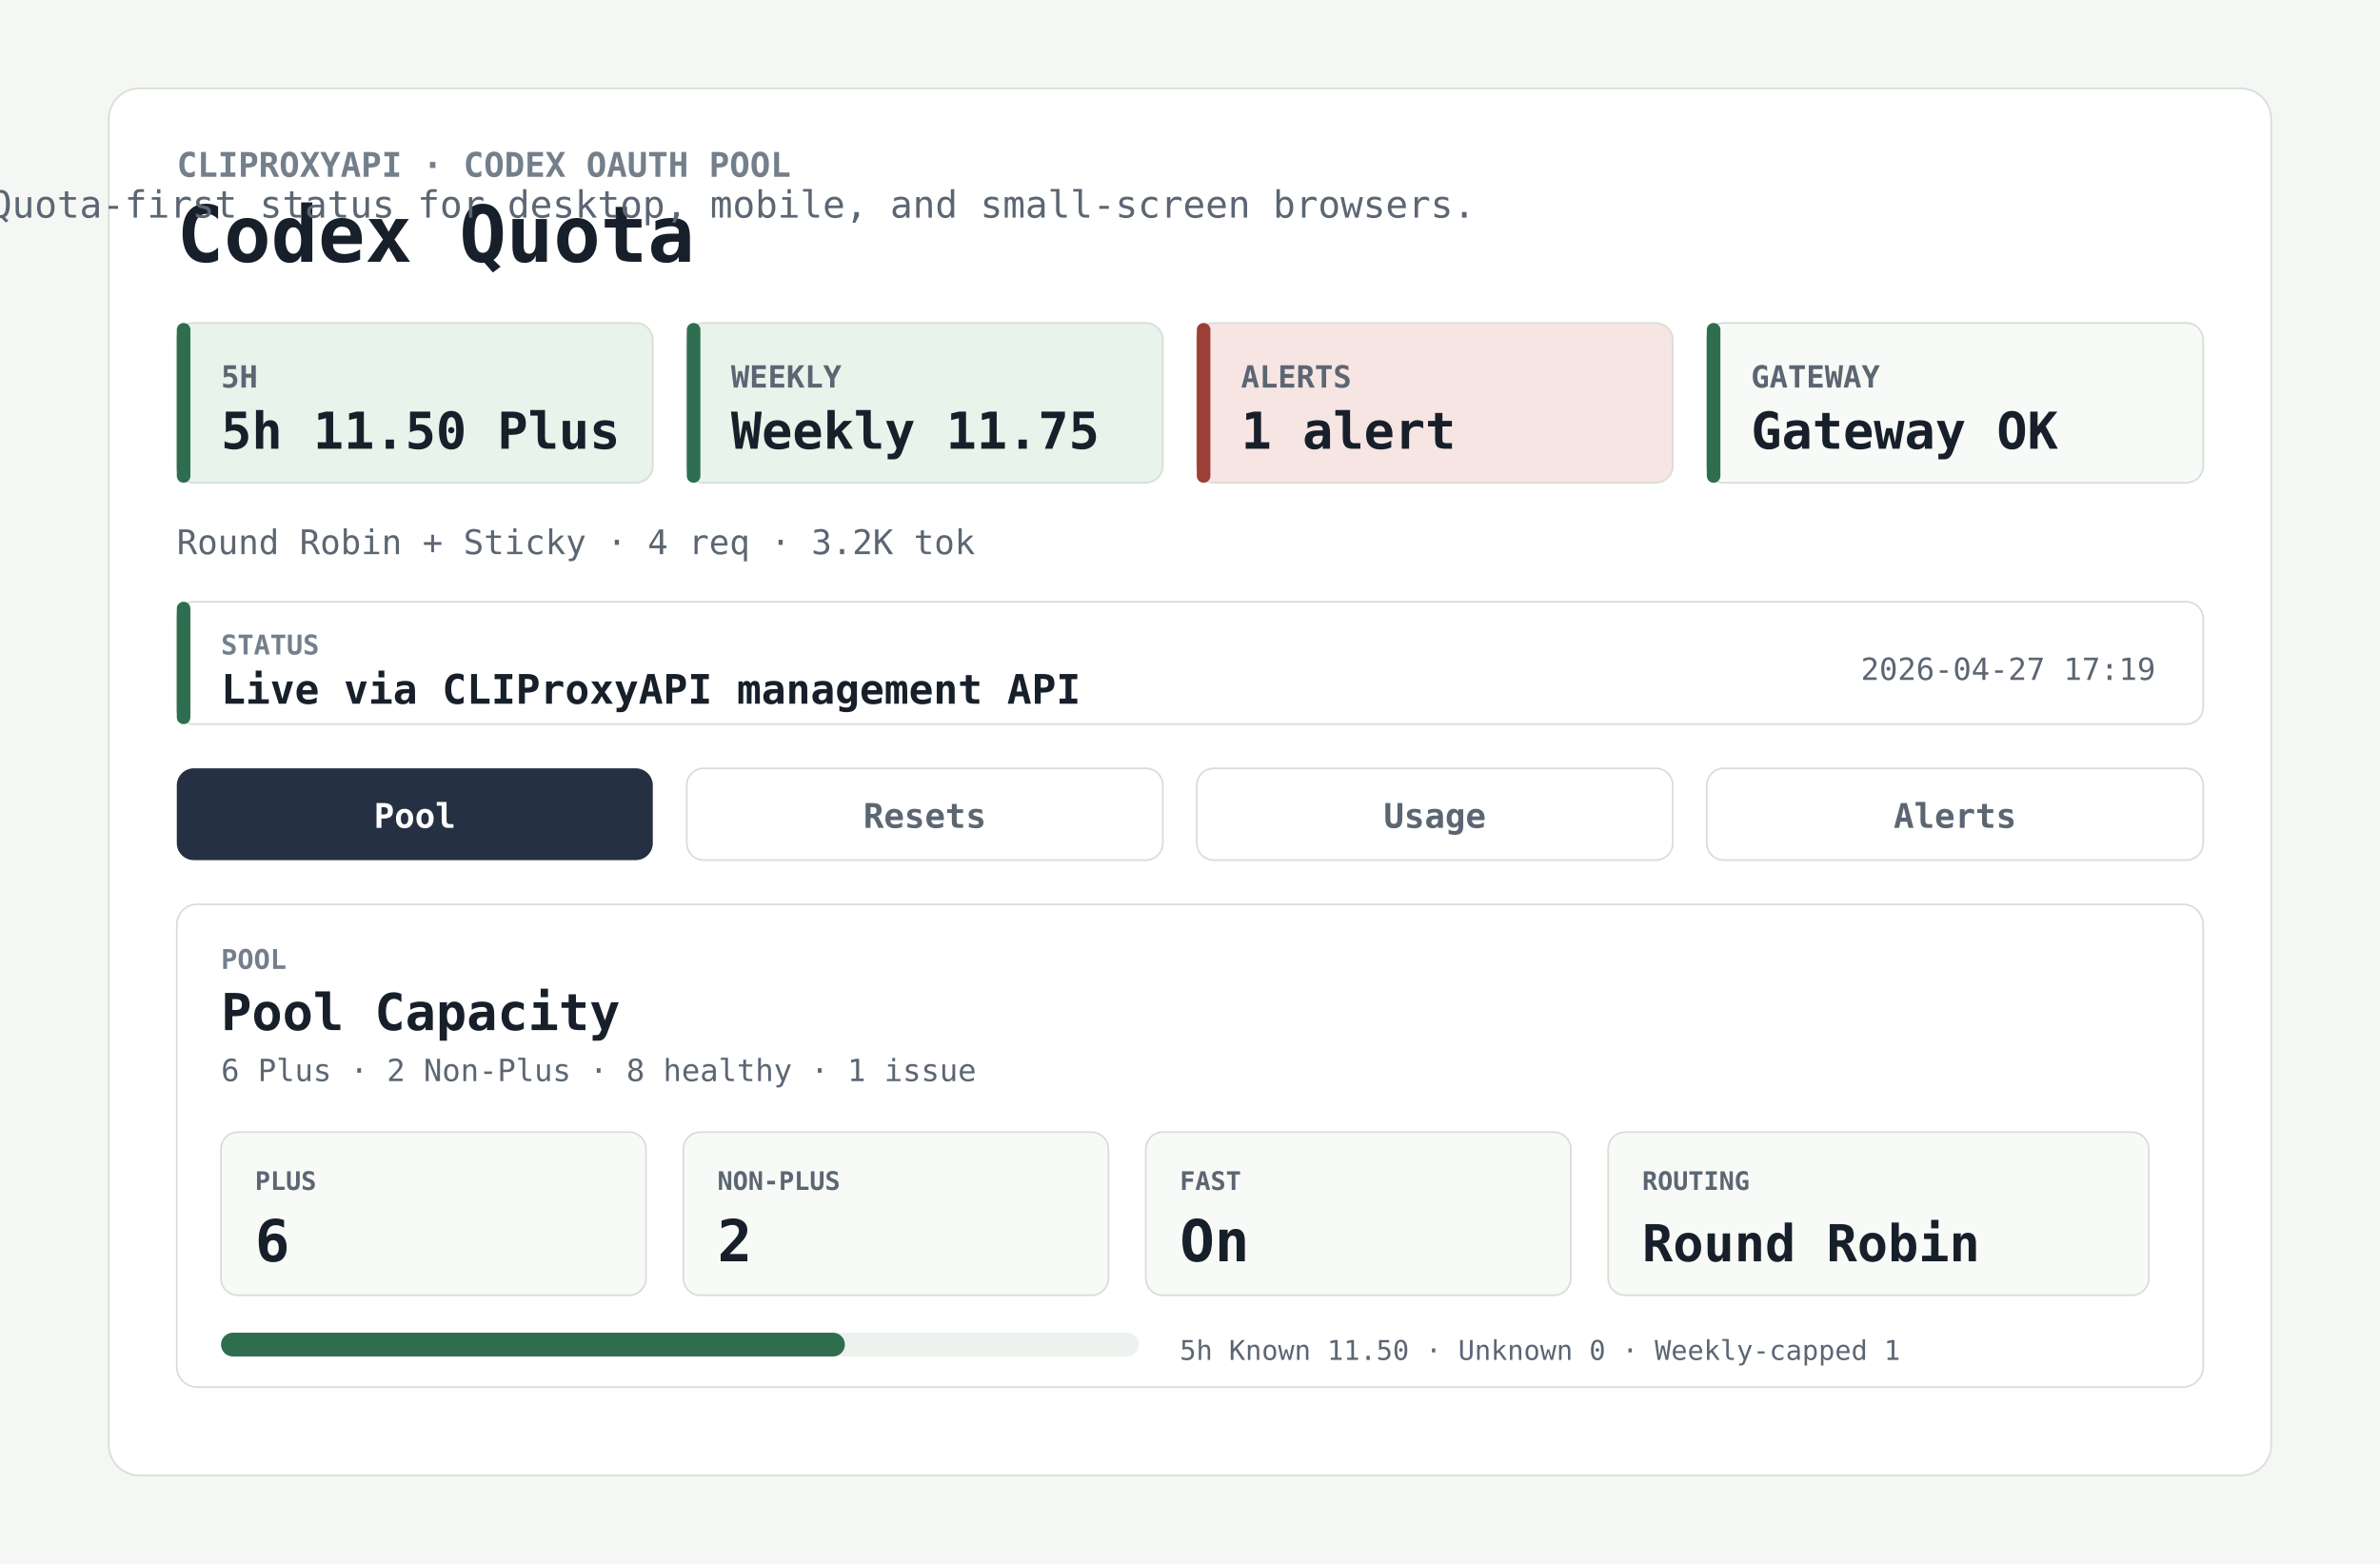
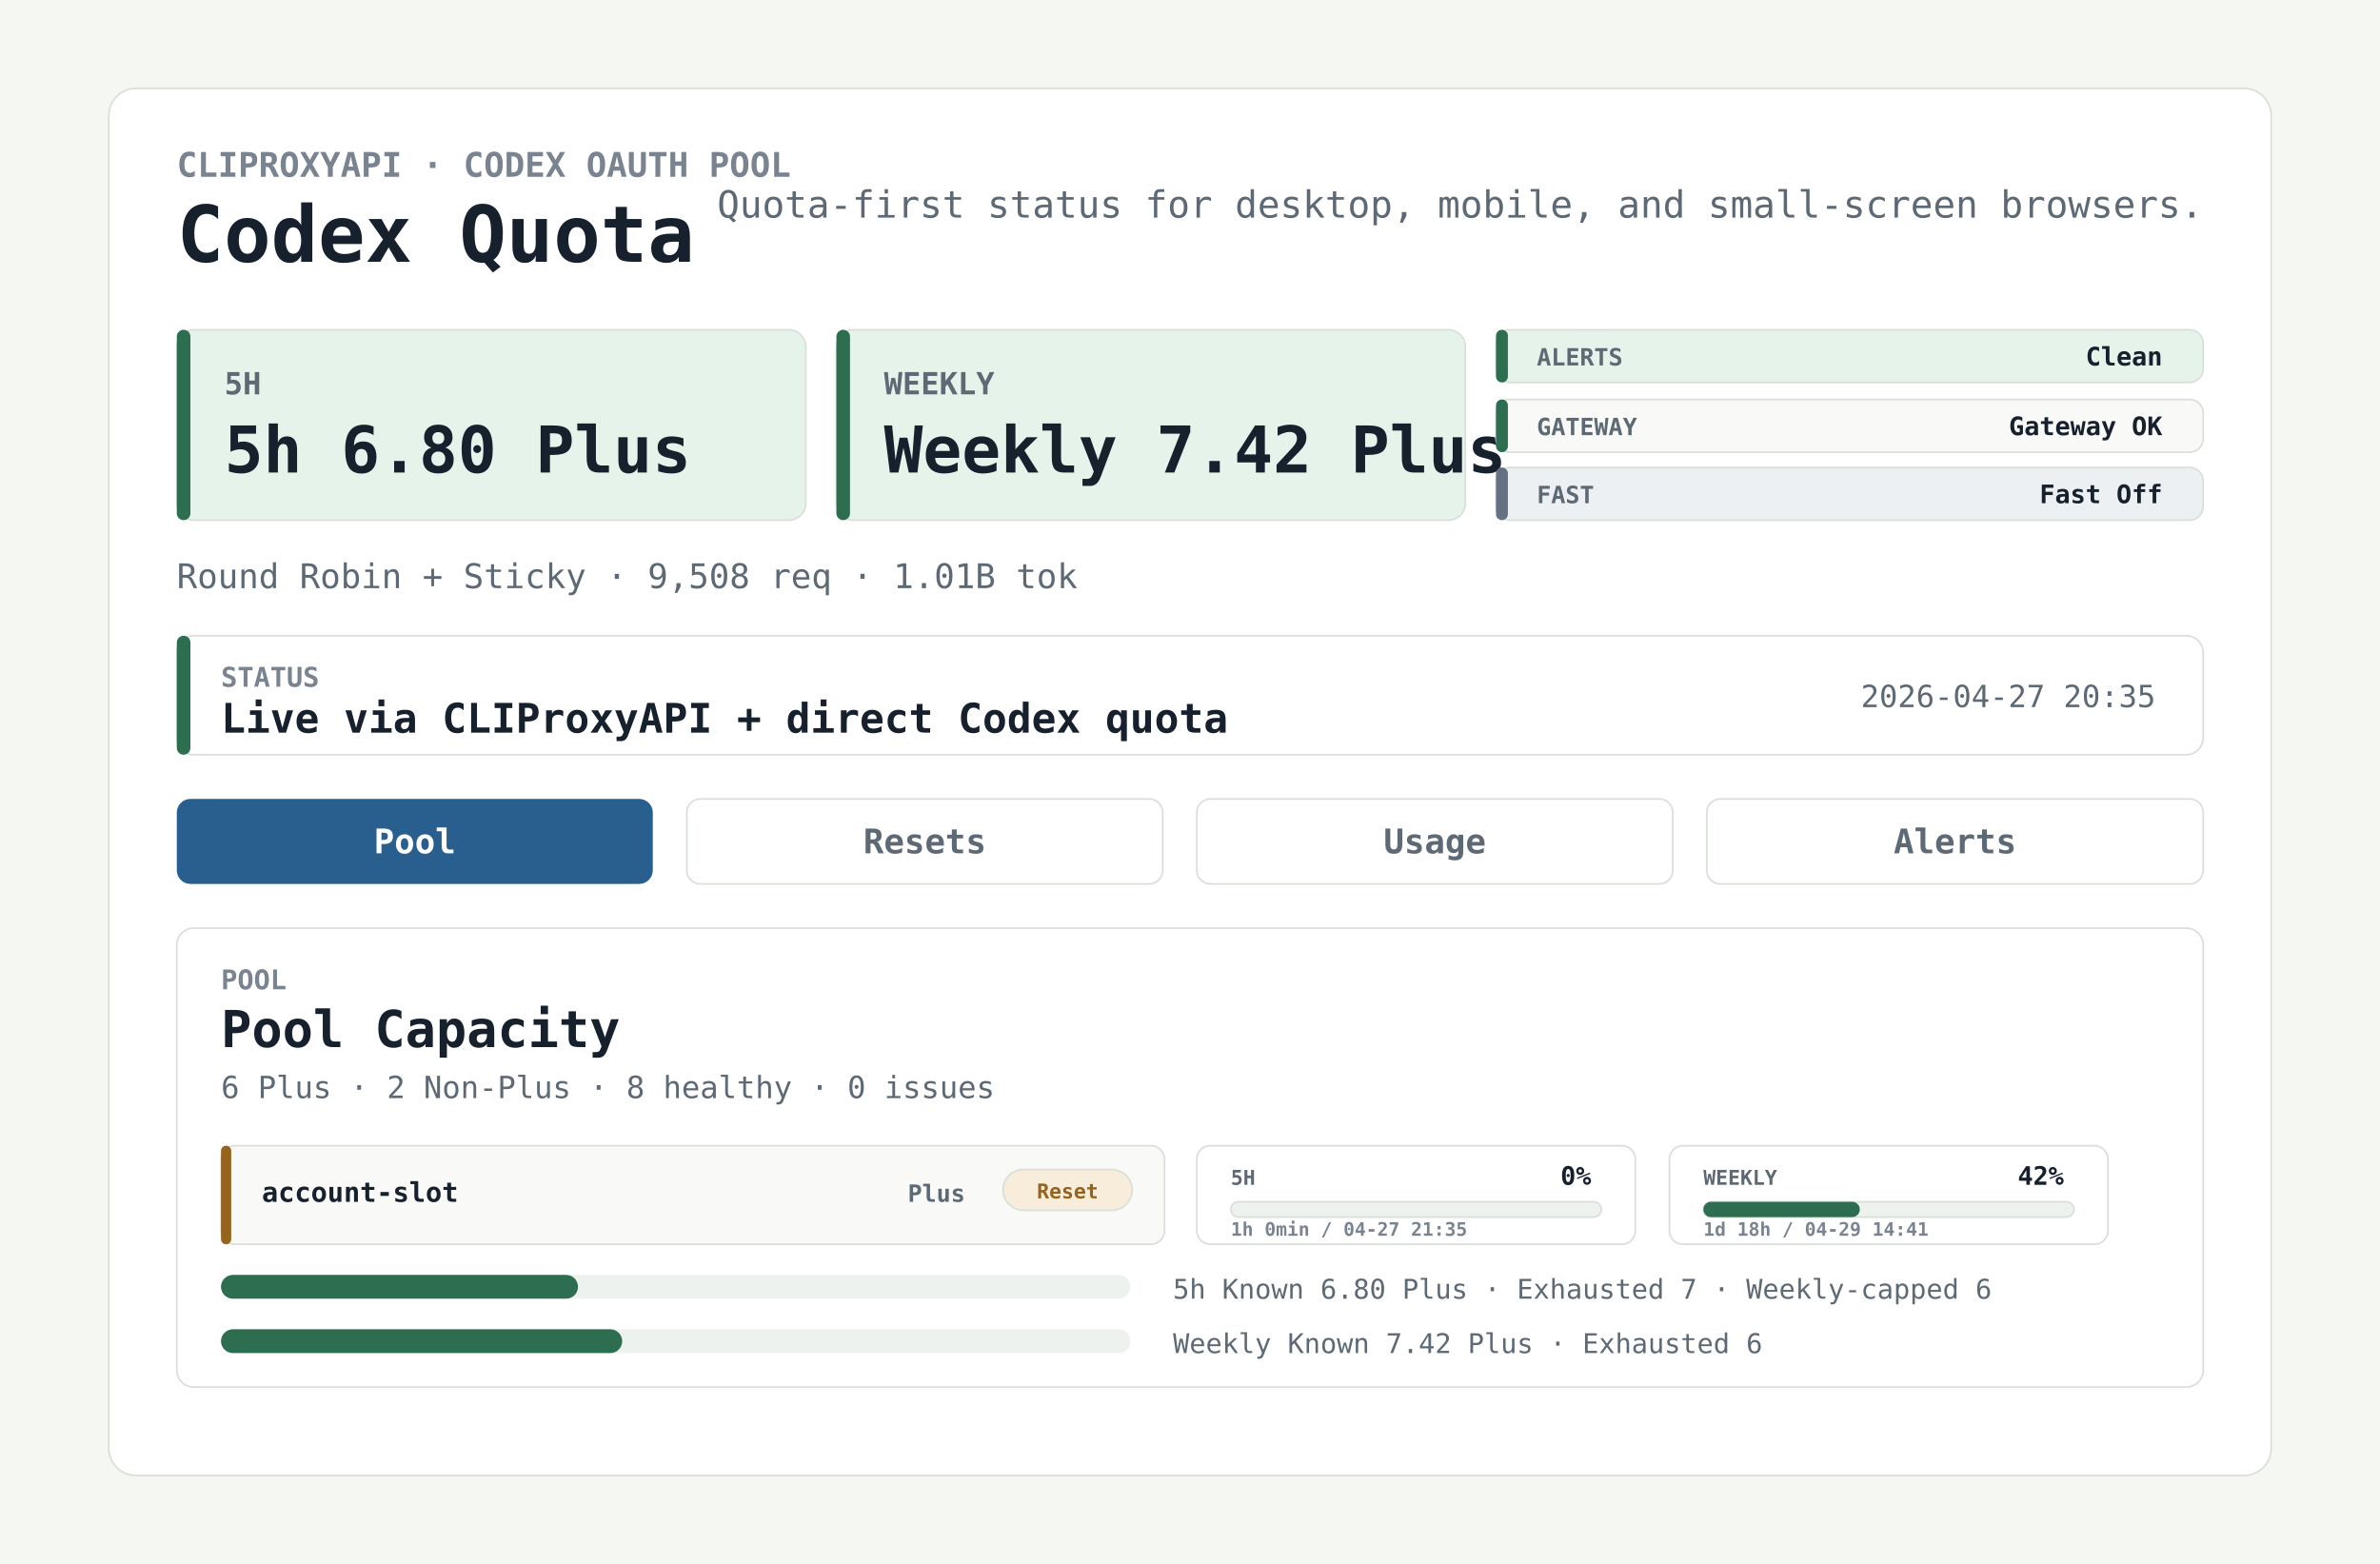
<svg xmlns="http://www.w3.org/2000/svg" width="1400" height="920" viewBox="0 0 1400 920" fill="none">
-   <rect width="1400" height="920" fill="#f5f7f4" />
-   <rect x="64" y="52" width="1272" height="816" rx="18" fill="#ffffff" stroke="#d7ded6" />
-   <text x="104" y="104" fill="#747f8c" font-family="Maple Mono NF CN, ui-monospace, monospace" font-size="20" font-weight="700">CLIPROXYAPI · CODEX OAUTH POOL</text>
-   <text x="104" y="154" fill="#17202a" font-family="Maple Mono NF CN, ui-monospace, monospace" font-size="46" font-weight="800">Codex Quota</text>
-   <text x="868" y="128" fill="#5c6673" font-family="Maple Mono NF CN, ui-monospace, monospace" font-size="22" text-anchor="end">Quota-first status for desktop, mobile, and small-screen browsers.</text>
-   <rect x="104" y="190" width="280" height="94" rx="10" fill="#e7f3eb" stroke="#d7ded6" />
-   <rect x="104" y="190" width="8" height="94" rx="4" fill="#2f6d4f" />
-   <text x="130" y="228" fill="#5c6673" font-family="Maple Mono NF CN, ui-monospace, monospace" font-size="18" font-weight="800">5H</text>
-   <text x="130" y="264" fill="#17202a" font-family="Maple Mono NF CN, ui-monospace, monospace" font-size="30" font-weight="800">5h 11.50 Plus</text>
-   <rect x="404" y="190" width="280" height="94" rx="10" fill="#e7f3eb" stroke="#d7ded6" />
-   <rect x="404" y="190" width="8" height="94" rx="4" fill="#2f6d4f" />
-   <text x="430" y="228" fill="#5c6673" font-family="Maple Mono NF CN, ui-monospace, monospace" font-size="18" font-weight="800">WEEKLY</text>
-   <text x="430" y="264" fill="#17202a" font-family="Maple Mono NF CN, ui-monospace, monospace" font-size="30" font-weight="800">Weekly 11.75</text>
-   <rect x="704" y="190" width="280" height="94" rx="10" fill="#f6e5e2" stroke="#d7ded6" />
-   <rect x="704" y="190" width="8" height="94" rx="4" fill="#9b3f37" />
-   <text x="730" y="228" fill="#5c6673" font-family="Maple Mono NF CN, ui-monospace, monospace" font-size="18" font-weight="800">ALERTS</text>
-   <text x="730" y="264" fill="#17202a" font-family="Maple Mono NF CN, ui-monospace, monospace" font-size="30" font-weight="800">1 alert</text>
-   <rect x="1004" y="190" width="292" height="94" rx="10" fill="#f8faf7" stroke="#d7ded6" />
-   <rect x="1004" y="190" width="8" height="94" rx="4" fill="#2f6d4f" />
-   <text x="1030" y="228" fill="#5c6673" font-family="Maple Mono NF CN, ui-monospace, monospace" font-size="18" font-weight="800">GATEWAY</text>
-   <text x="1030" y="264" fill="#17202a" font-family="Maple Mono NF CN, ui-monospace, monospace" font-size="30" font-weight="800">Gateway OK</text>
-   <text x="104" y="326" fill="#5c6673" font-family="Maple Mono NF CN, ui-monospace, monospace" font-size="20">Round Robin + Sticky · 4 req · 3.2K tok</text>
-   <rect x="104" y="354" width="1192" height="72" rx="10" fill="#ffffff" stroke="#d7ded6" />
-   <rect x="104" y="354" width="8" height="72" rx="4" fill="#2f6d4f" />
-   <text x="130" y="385" fill="#747f8c" font-family="Maple Mono NF CN, ui-monospace, monospace" font-size="16" font-weight="800">STATUS</text>
-   <text x="130" y="414" fill="#17202a" font-family="Maple Mono NF CN, ui-monospace, monospace" font-size="24" font-weight="800">Live via CLIProxyAPI management API</text>
-   <text x="1268" y="400" fill="#5c6673" font-family="Maple Mono NF CN, ui-monospace, monospace" font-size="18" text-anchor="end">2026-04-27 17:19</text>
-   <rect x="104" y="452" width="280" height="54" rx="10" fill="#253042" />
-   <text x="244" y="487" fill="#ffffff" font-family="Maple Mono NF CN, ui-monospace, monospace" font-size="20" font-weight="800" text-anchor="middle">Pool</text>
-   <rect x="404" y="452" width="280" height="54" rx="10" fill="#ffffff" stroke="#d7ded6" />
-   <text x="544" y="487" fill="#5c6673" font-family="Maple Mono NF CN, ui-monospace, monospace" font-size="20" font-weight="800" text-anchor="middle">Resets</text>
-   <rect x="704" y="452" width="280" height="54" rx="10" fill="#ffffff" stroke="#d7ded6" />
-   <text x="844" y="487" fill="#5c6673" font-family="Maple Mono NF CN, ui-monospace, monospace" font-size="20" font-weight="800" text-anchor="middle">Usage</text>
-   <rect x="1004" y="452" width="292" height="54" rx="10" fill="#ffffff" stroke="#d7ded6" />
-   <text x="1150" y="487" fill="#5c6673" font-family="Maple Mono NF CN, ui-monospace, monospace" font-size="20" font-weight="800" text-anchor="middle">Alerts</text>
-   <rect x="104" y="532" width="1192" height="284" rx="12" fill="#ffffff" stroke="#d7ded6" />
-   <text x="130" y="570" fill="#747f8c" font-family="Maple Mono NF CN, ui-monospace, monospace" font-size="16" font-weight="800">POOL</text>
-   <text x="130" y="606" fill="#17202a" font-family="Maple Mono NF CN, ui-monospace, monospace" font-size="30" font-weight="800">Pool Capacity</text>
-   <text x="130" y="636" fill="#5c6673" font-family="Maple Mono NF CN, ui-monospace, monospace" font-size="18">6 Plus · 2 Non-Plus · 8 healthy · 1 issue</text>
-   <rect x="130" y="666" width="250" height="96" rx="10" fill="#f8faf7" stroke="#d7ded6" />
-   <text x="150" y="700" fill="#5c6673" font-family="Maple Mono NF CN, ui-monospace, monospace" font-size="15" font-weight="800">PLUS</text>
-   <text x="150" y="742" fill="#17202a" font-family="Maple Mono NF CN, ui-monospace, monospace" font-size="34" font-weight="800">6</text>
-   <rect x="402" y="666" width="250" height="96" rx="10" fill="#f8faf7" stroke="#d7ded6" />
-   <text x="422" y="700" fill="#5c6673" font-family="Maple Mono NF CN, ui-monospace, monospace" font-size="15" font-weight="800">NON-PLUS</text>
-   <text x="422" y="742" fill="#17202a" font-family="Maple Mono NF CN, ui-monospace, monospace" font-size="34" font-weight="800">2</text>
-   <rect x="674" y="666" width="250" height="96" rx="10" fill="#f8faf7" stroke="#d7ded6" />
-   <text x="694" y="700" fill="#5c6673" font-family="Maple Mono NF CN, ui-monospace, monospace" font-size="15" font-weight="800">FAST</text>
-   <text x="694" y="742" fill="#17202a" font-family="Maple Mono NF CN, ui-monospace, monospace" font-size="34" font-weight="800">On</text>
-   <rect x="946" y="666" width="318" height="96" rx="10" fill="#f8faf7" stroke="#d7ded6" />
-   <text x="966" y="700" fill="#5c6673" font-family="Maple Mono NF CN, ui-monospace, monospace" font-size="15" font-weight="800">ROUTING</text>
-   <text x="966" y="742" fill="#17202a" font-family="Maple Mono NF CN, ui-monospace, monospace" font-size="30" font-weight="800">Round Robin</text>
-   <rect x="130" y="784" width="540" height="14" rx="7" fill="#eef2ee" />
-   <rect x="130" y="784" width="367" height="14" rx="7" fill="#2f6d4f" />
-   <text x="694" y="800" fill="#5c6673" font-family="Maple Mono NF CN, ui-monospace, monospace" font-size="16">5h Known 11.50 · Unknown 0 · Weekly-capped 1</text>
+   <rect width="1400" height="920" fill="#f5f7f2" />
+   <rect x="64" y="52" width="1272" height="816" rx="16" fill="#ffffff" stroke="#d9e0d8" />
+   <text x="104" y="104" fill="#7a8490" font-family="Maple Mono NF CN, ui-monospace, monospace" font-size="20" font-weight="700">CLIPROXYAPI · CODEX OAUTH POOL</text>
+   <text x="104" y="154" fill="#17212d" font-family="Maple Mono NF CN, ui-monospace, monospace" font-size="46" font-weight="800">Codex Quota</text>
+   <text x="1296" y="128" fill="#5d6975" font-family="Maple Mono NF CN, ui-monospace, monospace" font-size="22" text-anchor="end">Quota-first status for desktop, mobile, and small-screen browsers.</text>
+   <rect x="104" y="194" width="370" height="112" rx="10" fill="#e6f3ea" stroke="#d9e0d8" />
+   <rect x="104" y="194" width="8" height="112" rx="4" fill="#2d6d50" />
+   <text x="132" y="232" fill="#5d6975" font-family="Maple Mono NF CN, ui-monospace, monospace" font-size="18" font-weight="800">5H</text>
+   <text x="132" y="278" fill="#17212d" font-family="Maple Mono NF CN, ui-monospace, monospace" font-size="38" font-weight="800">5h 6.80 Plus</text>
+   <rect x="492" y="194" width="370" height="112" rx="10" fill="#e6f3ea" stroke="#d9e0d8" />
+   <rect x="492" y="194" width="8" height="112" rx="4" fill="#2d6d50" />
+   <text x="520" y="232" fill="#5d6975" font-family="Maple Mono NF CN, ui-monospace, monospace" font-size="18" font-weight="800">WEEKLY</text>
+   <text x="520" y="278" fill="#17212d" font-family="Maple Mono NF CN, ui-monospace, monospace" font-size="38" font-weight="800">Weekly 7.42 Plus</text>
+   <rect x="880" y="194" width="416" height="31" rx="8" fill="#e6f3ea" stroke="#d9e0d8" />
+   <rect x="880" y="194" width="7" height="31" rx="3.5" fill="#2d6d50" />
+   <text x="904" y="215" fill="#5d6975" font-family="Maple Mono NF CN, ui-monospace, monospace" font-size="14" font-weight="800">ALERTS</text>
+   <text x="1272" y="215" fill="#17212d" font-family="Maple Mono NF CN, ui-monospace, monospace" font-size="15" font-weight="800" text-anchor="end">Clean</text>
+   <rect x="880" y="235" width="416" height="31" rx="8" fill="#f9faf7" stroke="#d9e0d8" />
+   <rect x="880" y="235" width="7" height="31" rx="3.5" fill="#2d6d50" />
+   <text x="904" y="256" fill="#5d6975" font-family="Maple Mono NF CN, ui-monospace, monospace" font-size="14" font-weight="800">GATEWAY</text>
+   <text x="1272" y="256" fill="#17212d" font-family="Maple Mono NF CN, ui-monospace, monospace" font-size="15" font-weight="800" text-anchor="end">Gateway OK</text>
+   <rect x="880" y="275" width="416" height="31" rx="8" fill="#edf0f3" stroke="#d9e0d8" />
+   <rect x="880" y="275" width="7" height="31" rx="3.5" fill="#647184" />
+   <text x="904" y="296" fill="#5d6975" font-family="Maple Mono NF CN, ui-monospace, monospace" font-size="14" font-weight="800">FAST</text>
+   <text x="1272" y="296" fill="#17212d" font-family="Maple Mono NF CN, ui-monospace, monospace" font-size="15" font-weight="800" text-anchor="end">Fast Off</text>
+   <text x="104" y="346" fill="#5d6975" font-family="Maple Mono NF CN, ui-monospace, monospace" font-size="20">Round Robin + Sticky · 9,508 req · 1.01B tok</text>
+   <rect x="104" y="374" width="1192" height="70" rx="10" fill="#ffffff" stroke="#d9e0d8" />
+   <rect x="104" y="374" width="8" height="70" rx="4" fill="#2d6d50" />
+   <text x="130" y="404" fill="#7a8490" font-family="Maple Mono NF CN, ui-monospace, monospace" font-size="16" font-weight="800">STATUS</text>
+   <text x="130" y="431" fill="#17212d" font-family="Maple Mono NF CN, ui-monospace, monospace" font-size="24" font-weight="800">Live via CLIProxyAPI + direct Codex quota</text>
+   <text x="1268" y="416" fill="#5d6975" font-family="Maple Mono NF CN, ui-monospace, monospace" font-size="18" text-anchor="end">2026-04-27 20:35</text>
+   <rect x="104" y="470" width="280" height="50" rx="8" fill="#285f8f" />
+   <text x="244" y="502" fill="#ffffff" font-family="Maple Mono NF CN, ui-monospace, monospace" font-size="20" font-weight="800" text-anchor="middle">Pool</text>
+   <rect x="404" y="470" width="280" height="50" rx="8" fill="#ffffff" stroke="#d9e0d8" />
+   <text x="544" y="502" fill="#5d6975" font-family="Maple Mono NF CN, ui-monospace, monospace" font-size="20" font-weight="800" text-anchor="middle">Resets</text>
+   <rect x="704" y="470" width="280" height="50" rx="8" fill="#ffffff" stroke="#d9e0d8" />
+   <text x="844" y="502" fill="#5d6975" font-family="Maple Mono NF CN, ui-monospace, monospace" font-size="20" font-weight="800" text-anchor="middle">Usage</text>
+   <rect x="1004" y="470" width="292" height="50" rx="8" fill="#ffffff" stroke="#d9e0d8" />
+   <text x="1150" y="502" fill="#5d6975" font-family="Maple Mono NF CN, ui-monospace, monospace" font-size="20" font-weight="800" text-anchor="middle">Alerts</text>
+   <rect x="104" y="546" width="1192" height="270" rx="10" fill="#ffffff" stroke="#d9e0d8" />
+   <text x="130" y="582" fill="#7a8490" font-family="Maple Mono NF CN, ui-monospace, monospace" font-size="16" font-weight="800">POOL</text>
+   <text x="130" y="616" fill="#17212d" font-family="Maple Mono NF CN, ui-monospace, monospace" font-size="30" font-weight="800">Pool Capacity</text>
+   <text x="130" y="646" fill="#5d6975" font-family="Maple Mono NF CN, ui-monospace, monospace" font-size="18">6 Plus · 2 Non-Plus · 8 healthy · 0 issues</text>
+   <rect x="130" y="674" width="555" height="58" rx="8" fill="#f9faf7" stroke="#d9e0d8" />
+   <rect x="130" y="674" width="6" height="58" rx="3" fill="#95631b" />
+   <text x="154" y="707" fill="#17212d" font-family="Maple Mono NF CN, ui-monospace, monospace" font-size="16" font-weight="800">account-slot</text>
+   <text x="534" y="707" fill="#5d6975" font-family="Maple Mono NF CN, ui-monospace, monospace" font-size="14" font-weight="800">Plus</text>
+   <rect x="590" y="688" width="76" height="24" rx="12" fill="#f8edda" stroke="#d9e0d8" />
+   <text x="628" y="705" fill="#95631b" font-family="Maple Mono NF CN, ui-monospace, monospace" font-size="12" font-weight="800" text-anchor="middle">Reset</text>
+   <rect x="704" y="674" width="258" height="58" rx="8" fill="#ffffff" stroke="#d9e0d8" />
+   <text x="724" y="697" fill="#5d6975" font-family="Maple Mono NF CN, ui-monospace, monospace" font-size="12" font-weight="800">5H</text>
+   <text x="936" y="697" fill="#17212d" font-family="Maple Mono NF CN, ui-monospace, monospace" font-size="15" font-weight="800" text-anchor="end">0%</text>
+   <rect x="724" y="707" width="218" height="9" rx="4.5" fill="#eef2ee" stroke="#d9e0d8" />
+   <text x="724" y="727" fill="#7a8490" font-family="Maple Mono NF CN, ui-monospace, monospace" font-size="11" font-weight="800">1h 0min / 04-27 21:35</text>
+   <rect x="982" y="674" width="258" height="58" rx="8" fill="#ffffff" stroke="#d9e0d8" />
+   <text x="1002" y="697" fill="#5d6975" font-family="Maple Mono NF CN, ui-monospace, monospace" font-size="12" font-weight="800">WEEKLY</text>
+   <text x="1214" y="697" fill="#17212d" font-family="Maple Mono NF CN, ui-monospace, monospace" font-size="15" font-weight="800" text-anchor="end">42%</text>
+   <rect x="1002" y="707" width="218" height="9" rx="4.5" fill="#eef2ee" stroke="#d9e0d8" />
+   <rect x="1002" y="707" width="92" height="9" rx="4.5" fill="#2d6d50" />
+   <text x="1002" y="727" fill="#7a8490" font-family="Maple Mono NF CN, ui-monospace, monospace" font-size="11" font-weight="800">1d 18h / 04-29 14:41</text>
+   <rect x="130" y="750" width="535" height="14" rx="7" fill="#eef2ee" />
+   <rect x="130" y="750" width="210" height="14" rx="7" fill="#2d6d50" />
+   <text x="690" y="764" fill="#5d6975" font-family="Maple Mono NF CN, ui-monospace, monospace" font-size="16">5h Known 6.80 Plus · Exhausted 7 · Weekly-capped 6</text>
+   <rect x="130" y="782" width="535" height="14" rx="7" fill="#eef2ee" />
+   <rect x="130" y="782" width="236" height="14" rx="7" fill="#2d6d50" />
+   <text x="690" y="796" fill="#5d6975" font-family="Maple Mono NF CN, ui-monospace, monospace" font-size="16">Weekly Known 7.42 Plus · Exhausted 6</text>
</svg>
